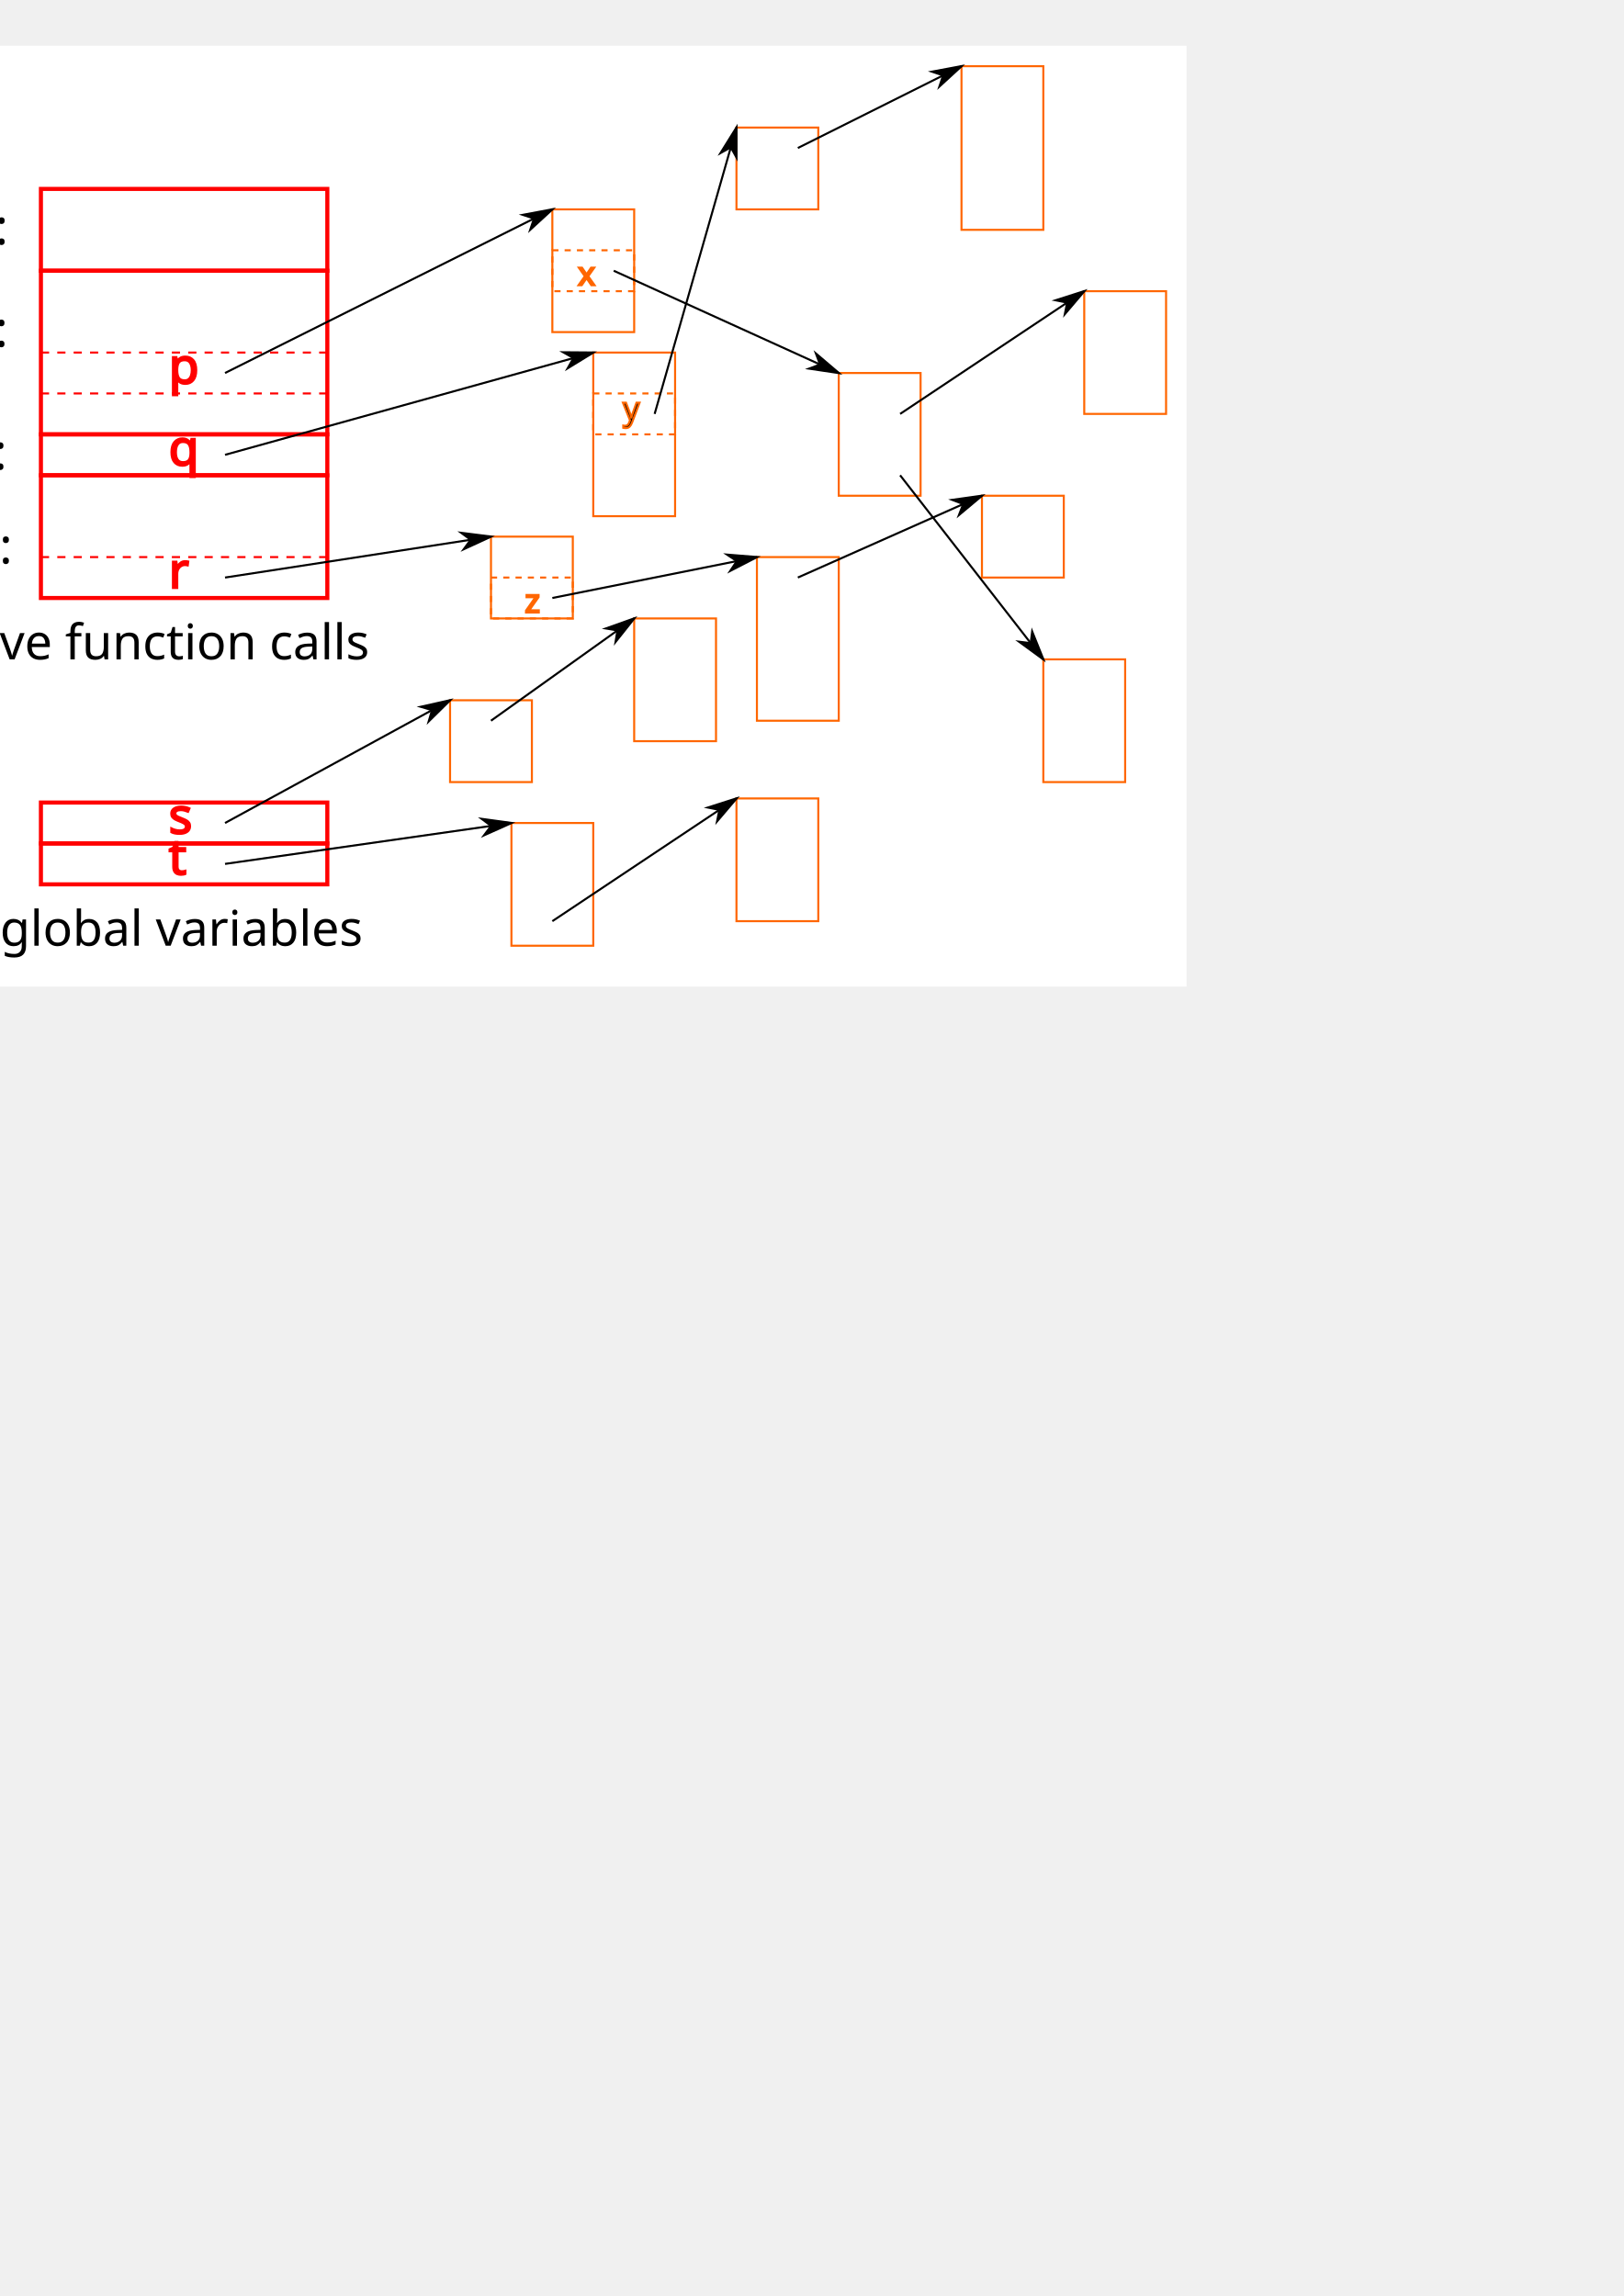
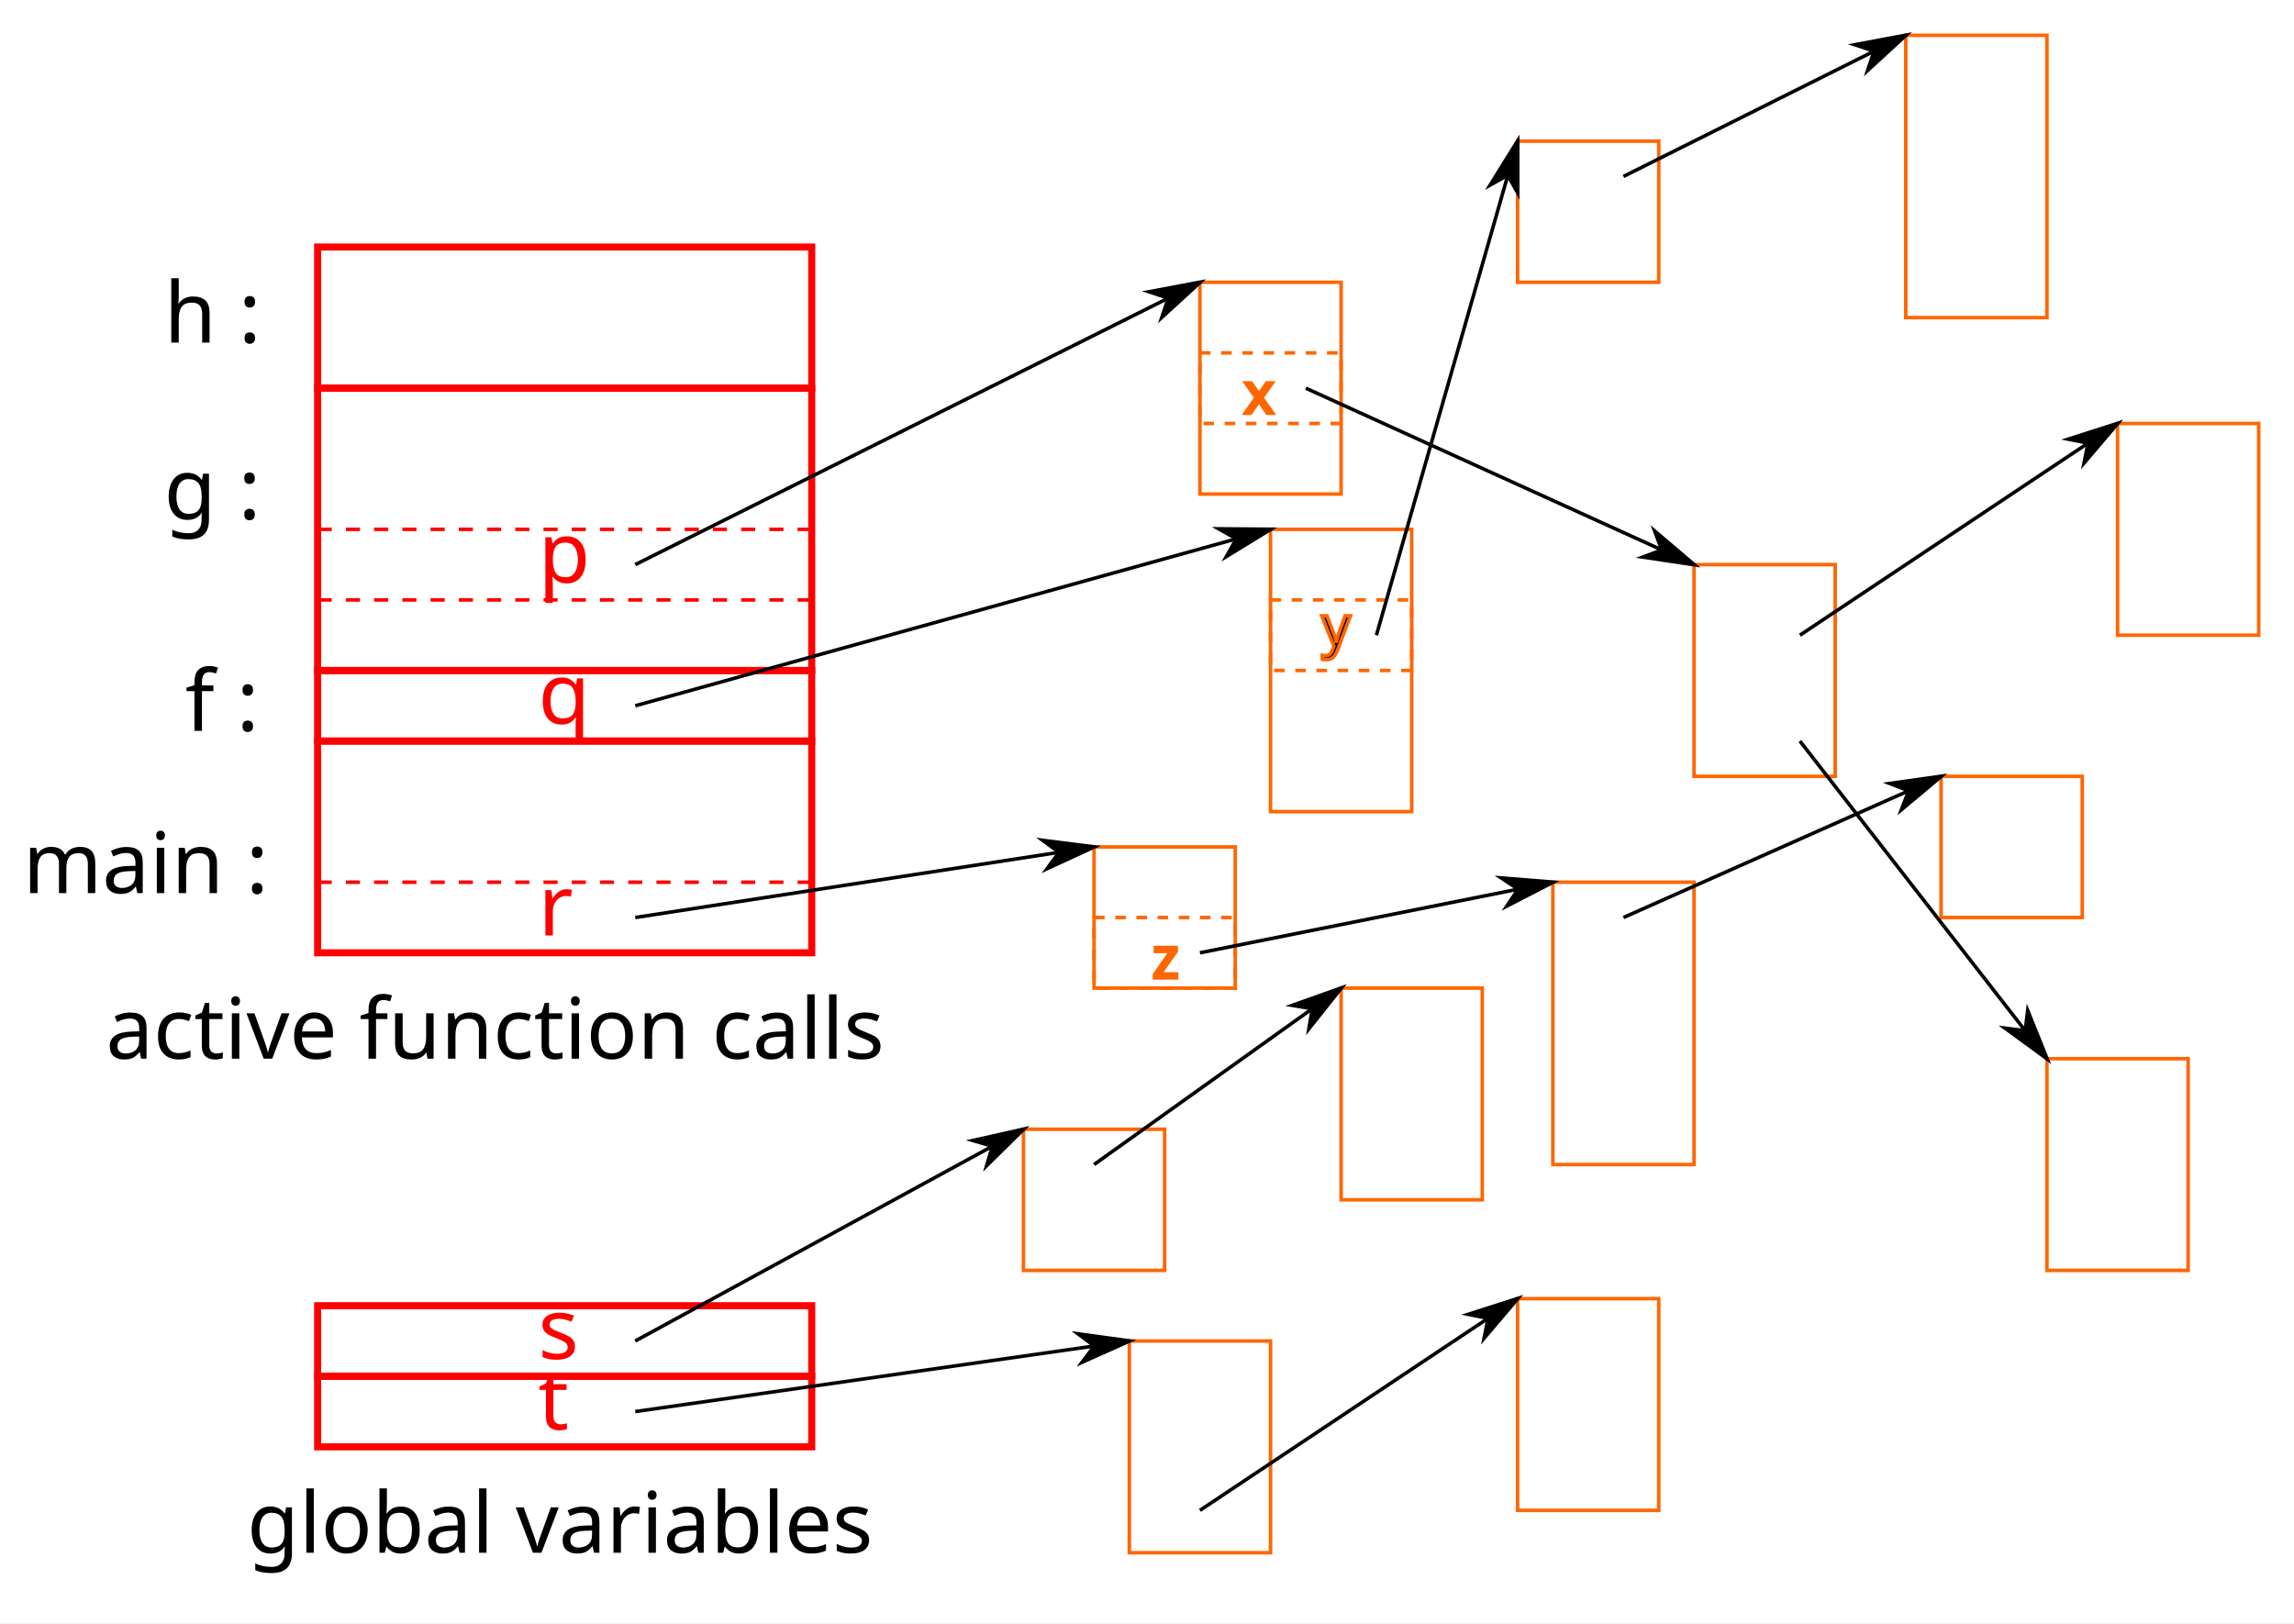
- <svg xmlns="http://www.w3.org/2000/svg" width="210mm" height="297mm" id="svg2" version="1.1">
+ <svg xmlns="http://www.w3.org/2000/svg" width="171.979mm" height="121.708mm" id="svg2" version="1.1">
  <defs id="defs4">
-     <marker orient="auto" refY="0.0" refX="0.0" id="Arrow1Lend" style="overflow:visible;">
-       <path id="path3769" d="M 0.0,0.0 L 5.0,-5.0 L -12.5,0.0 L 5.0,5.0 L 0.0,0.0 z " style="fill-rule:evenodd;stroke:#000000;stroke-width:1.0pt;" transform="scale(0.8) rotate(180) translate(12.5,0)" />
+     <marker orient="auto" refY="0" refX="0" id="Arrow1Lend" style="overflow:visible">
+       <path id="path3769" d="M 0,0 5,-5 -12.5,0 5,5 Z" style="fill-rule:evenodd;stroke:#000000;stroke-width:1pt" transform="matrix(-0.8,0,0,-0.8,-10,0)" />
    </marker>
  </defs>
-   <g id="layer1">
-     <rect style="fill:#ffffff;stroke:none;stroke-width:2;stroke-miterlimit:4;stroke-opacity:1;stroke-dasharray:none;stroke-dashoffset:0;fill-opacity:1" id="rect6529" width="650" height="460" x="-70" y="22.362" />
+   <g id="layer1" transform="translate(70,-22.36218)">
+     <rect style="fill:#ffffff;fill-opacity:1;stroke:none;stroke-width:2;stroke-miterlimit:4;stroke-dasharray:none;stroke-dashoffset:0;stroke-opacity:1" id="rect6529" width="650" height="460" x="-70" y="22.362" />
    <flowRoot xml:space="preserve" id="flowRoot3002" style="font-style:normal;font-weight:normal;line-height:0.01%;font-family:sans-serif;letter-spacing:0px;word-spacing:0px;fill:#000000;fill-opacity:1;stroke:none;stroke-width:1px;stroke-linecap:butt;stroke-linejoin:miter;stroke-opacity:1">
      <flowRegion id="flowRegion3004" style="font-family:sans-serif">
        <rect id="rect3006" width="145.462" height="49.497" x="121.218" y="43.22" />
      </flowRegion>
      <flowPara id="flowPara3008" style="font-size:40px;line-height:1.25;font-family:sans-serif"> </flowPara>
    </flowRoot>
    <flowRoot xml:space="preserve" id="flowRoot3010" style="font-style:normal;font-weight:normal;line-height:0.01%;font-family:sans-serif;letter-spacing:0px;word-spacing:0px;fill:#000000;fill-opacity:1;stroke:none;stroke-width:1px;stroke-linecap:butt;stroke-linejoin:miter;stroke-opacity:1">
      <flowRegion id="flowRegion3012" style="font-family:sans-serif">
        <rect id="rect3014" width="129.3" height="68.69" x="30.305" y="34.128" />
      </flowRegion>
      <flowPara id="flowPara3016" style="font-size:40px;line-height:1.25;font-family:sans-serif"> </flowPara>
    </flowRoot>
    <text xml:space="preserve" style="font-style:normal;font-weight:normal;line-height:0%;font-family:sans-serif;letter-spacing:0px;word-spacing:0px;fill:#000000;fill-opacity:1;stroke:none" x="-63.513" y="275.453" id="text3048">
      <tspan id="tspan3050" x="-63.513" y="275.453" style="font-size:24px;line-height:1.25;font-family:sans-serif">main :</tspan>
    </text>
    <text id="text3052" y="229.453" x="-17.513" style="font-style:normal;font-weight:normal;line-height:0%;font-family:sans-serif;letter-spacing:0px;word-spacing:0px;fill:#000000;fill-opacity:1;stroke:none" xml:space="preserve">
      <tspan style="font-size:24px;line-height:1.25;font-family:sans-serif" y="229.453" x="-17.513" id="tspan3054">f :</tspan>
    </text>
    <text xml:space="preserve" style="font-style:normal;font-weight:normal;line-height:0%;font-family:sans-serif;letter-spacing:0px;word-spacing:0px;fill:#000000;fill-opacity:1;stroke:none" x="-23.513" y="169.453" id="text3056">
      <tspan id="tspan3058" x="-23.513" y="169.453" style="font-size:24px;line-height:1.25;font-family:sans-serif">g :</tspan>
    </text>
    <text id="text3060" y="119.453" x="-23.513" style="font-style:normal;font-weight:normal;line-height:0%;font-family:sans-serif;letter-spacing:0px;word-spacing:0px;fill:#000000;fill-opacity:1;stroke:none" xml:space="preserve">
      <tspan style="font-size:24px;line-height:1.25;font-family:sans-serif" y="119.453" x="-23.513" id="tspan3062">h :</tspan>
    </text>
-     <rect style="fill:#ffffff;fill-opacity:1;stroke:#ff6600;stroke-width:1;stroke-miterlimit:4;stroke-opacity:1;stroke-dasharray:none;stroke-dashoffset:0" id="rect3080" width="40" height="80" x="290" y="172.362" />
+     <rect style="fill:#ffffff;fill-opacity:1;stroke:#ff6600;stroke-width:1;stroke-miterlimit:4;stroke-dasharray:none;stroke-dashoffset:0;stroke-opacity:1" id="rect3080" width="40" height="80" x="290" y="172.362" />
    <text id="text3084" y="139.453" x="282.487" style="font-style:normal;font-weight:normal;line-height:0%;font-family:sans-serif;letter-spacing:0px;word-spacing:0px;fill:#ff6600;fill-opacity:1;stroke:#ff6600" xml:space="preserve">
      <tspan style="font-size:16px;line-height:1.25;font-family:sans-serif;fill:#ff6600;stroke:#ff6600" y="139.453" x="282.487" id="tspan3086">x</tspan>
    </text>
-     <rect style="fill:#ffffff;fill-opacity:1;stroke:#ff0000;stroke-width:1;stroke-miterlimit:4;stroke-opacity:1;stroke-dasharray:4, 4;stroke-dashoffset:0" id="rect3098" width="140" height="20" x="20" y="172.362" />
-     <text xml:space="preserve" style="font-style:normal;font-weight:normal;line-height:0%;font-family:sans-serif;letter-spacing:0px;word-spacing:0px;fill:#ff0000;fill-opacity:1;stroke:#ff0000" x="82.487" y="187.453" id="text3072">
-       <tspan id="tspan3074" x="82.487" y="187.453" style="font-size:24px;line-height:1.25;font-family:sans-serif;fill:#ff0000;stroke:#ff0000">p</tspan>
+     <rect style="fill:#ffffff;fill-opacity:1;stroke:#ff0000;stroke-width:1;stroke-miterlimit:4;stroke-dasharray:4, 4;stroke-dashoffset:0;stroke-opacity:1" id="rect3098" width="140" height="20" x="20" y="172.362" />
+     <text xml:space="preserve" style="font-style:normal;font-weight:normal;line-height:0%;font-family:sans-serif;letter-spacing:0px;word-spacing:0px;fill:#ff0000;fill-opacity:1;stroke:none" x="82.487" y="187.453" id="text3072">
+       <tspan id="tspan3074" x="82.487" y="187.453" style="font-size:24px;line-height:1.25;font-family:sans-serif;fill:#ff0000;stroke:none">p</tspan>
    </text>
-     <rect y="272.362" x="20" height="20" width="140" id="rect3874" style="fill:#ffffff;fill-opacity:1;stroke:#ff0000;stroke-width:1;stroke-miterlimit:4;stroke-opacity:1;stroke-dasharray:4, 4;stroke-dashoffset:0" />
-     <text xml:space="preserve" style="font-style:normal;font-weight:normal;line-height:0%;font-family:sans-serif;letter-spacing:0px;word-spacing:0px;fill:#ff0000;fill-opacity:1;stroke:#ff0000" x="82.487" y="287.453" id="text3064">
-       <tspan id="tspan3066" x="82.487" y="287.453" style="font-size:24px;line-height:1.25;font-family:sans-serif;fill:#ff0000;stroke:#ff0000">r</tspan>
+     <rect y="272.362" x="20" height="20" width="140" id="rect3874" style="fill:#ffffff;fill-opacity:1;stroke:#ff0000;stroke-width:1;stroke-miterlimit:4;stroke-dasharray:4, 4;stroke-dashoffset:0;stroke-opacity:1" />
+     <text xml:space="preserve" style="font-style:normal;font-weight:normal;line-height:0%;font-family:sans-serif;letter-spacing:0px;word-spacing:0px;fill:#ff0000;fill-opacity:1;stroke:none" x="82.487" y="287.453" id="text3064">
+       <tspan id="tspan3066" x="82.487" y="287.453" style="font-size:24px;line-height:1.25;font-family:sans-serif;fill:#ff0000;stroke:none">r</tspan>
    </text>
-     <rect style="fill:none;fill-opacity:1;stroke:#ff0000;stroke-width:2;stroke-miterlimit:4;stroke-opacity:1;stroke-dasharray:none;stroke-dashoffset:0" id="rect3046" width="140" height="60" x="20" y="232.362" />
-     <rect style="fill:none;fill-opacity:1;stroke:#ff0000;stroke-width:2;stroke-miterlimit:4;stroke-opacity:1;stroke-dasharray:none;stroke-dashoffset:0" id="rect3042" width="140" height="80" x="20" y="132.362" />
-     <rect style="fill:none;fill-opacity:1;stroke:#ff0000;stroke-width:2;stroke-miterlimit:4;stroke-opacity:1;stroke-dasharray:none;stroke-dashoffset:0" id="rect3044" width="140" height="20" x="20" y="212.362" />
-     <text id="text3068" y="227.453" x="82.487" style="font-style:normal;font-weight:normal;line-height:0%;font-family:sans-serif;letter-spacing:0px;word-spacing:0px;fill:#ff0000;fill-opacity:1;stroke:#ff0000" xml:space="preserve">
-       <tspan style="font-size:24px;line-height:1.25;font-family:sans-serif;fill:#ff0000;stroke:#ff0000" y="227.453" x="82.487" id="tspan3070">q</tspan>
+     <rect style="fill:none;fill-opacity:1;stroke:#ff0000;stroke-width:2;stroke-miterlimit:4;stroke-dasharray:none;stroke-dashoffset:0;stroke-opacity:1" id="rect3046" width="140" height="60" x="20" y="232.362" />
+     <rect style="fill:none;fill-opacity:1;stroke:#ff0000;stroke-width:2;stroke-miterlimit:4;stroke-dasharray:none;stroke-dashoffset:0;stroke-opacity:1" id="rect3042" width="140" height="80" x="20" y="132.362" />
+     <rect style="fill:none;fill-opacity:1;stroke:#ff0000;stroke-width:2;stroke-miterlimit:4;stroke-dasharray:none;stroke-dashoffset:0;stroke-opacity:1" id="rect3044" width="140" height="20" x="20" y="212.362" />
+     <text id="text3068" y="227.453" x="82.487" style="font-style:normal;font-weight:normal;line-height:0%;font-family:sans-serif;letter-spacing:0px;word-spacing:0px;fill:#ff0000;fill-opacity:1;stroke:none" xml:space="preserve">
+       <tspan style="font-size:24px;line-height:1.25;font-family:sans-serif;fill:#ff0000;stroke:none" y="227.453" x="82.487" id="tspan3070">q</tspan>
    </text>
-     <rect style="fill:none;fill-opacity:1;stroke:#ff0000;stroke-width:2;stroke-miterlimit:4;stroke-opacity:1;stroke-dasharray:none;stroke-dashoffset:0" id="rect3040" width="140" height="40" x="20" y="92.362" />
-     <rect style="fill:none;stroke:#ff6600;stroke-width:1;stroke-miterlimit:4;stroke-opacity:1;stroke-dasharray:3, 3;stroke-dashoffset:0" id="rect3876" width="40" height="20" x="270" y="122.362" />
-     <rect style="fill:none;fill-opacity:1;stroke:#ff6600;stroke-width:1;stroke-miterlimit:4;stroke-opacity:1;stroke-dasharray:none;stroke-dashoffset:0" id="rect3076" width="40" height="60" x="270" y="102.362" />
-     <rect y="192.362" x="290" height="20" width="40" id="rect3878" style="fill:none;stroke:#ff6600;stroke-width:1;stroke-miterlimit:4;stroke-opacity:1;stroke-dasharray:3, 3;stroke-dashoffset:0" />
+     <rect style="fill:none;fill-opacity:1;stroke:#ff0000;stroke-width:2;stroke-miterlimit:4;stroke-dasharray:none;stroke-dashoffset:0;stroke-opacity:1" id="rect3040" width="140" height="40" x="20" y="92.362" />
+     <rect style="fill:none;stroke:#ff6600;stroke-width:1;stroke-miterlimit:4;stroke-dasharray:3, 3;stroke-dashoffset:0;stroke-opacity:1" id="rect3876" width="40" height="20" x="270" y="122.362" />
+     <rect style="fill:none;fill-opacity:1;stroke:#ff6600;stroke-width:1;stroke-miterlimit:4;stroke-dasharray:none;stroke-dashoffset:0;stroke-opacity:1" id="rect3076" width="40" height="60" x="270" y="102.362" />
+     <rect y="192.362" x="290" height="20" width="40" id="rect3878" style="fill:none;stroke:#ff6600;stroke-width:1;stroke-miterlimit:4;stroke-dasharray:3, 3;stroke-dashoffset:0;stroke-opacity:1" />
    <text xml:space="preserve" style="font-style:normal;font-weight:normal;line-height:0%;font-family:sans-serif;letter-spacing:0px;word-spacing:0px;fill:#000000;fill-opacity:1;stroke:#ff6600" x="304.487" y="205.453" id="text3088">
      <tspan id="tspan3090" x="304.487" y="205.453" style="font-size:16px;line-height:1.25;font-family:sans-serif;stroke:#ff6600">y</tspan>
    </text>
-     <rect style="fill:#ffffff;fill-opacity:1;stroke:#ff6600;stroke-width:1;stroke-miterlimit:4;stroke-opacity:1;stroke-dasharray:none;stroke-dashoffset:0" id="rect3082" width="40" height="40" x="240" y="262.362" />
-     <rect style="fill:none;stroke:#ff6600;stroke-width:1;stroke-miterlimit:4;stroke-opacity:1;stroke-dasharray:3, 3;stroke-dashoffset:0" id="rect3880" width="40" height="20" x="240" y="282.362" />
+     <rect style="fill:#ffffff;fill-opacity:1;stroke:#ff6600;stroke-width:1;stroke-miterlimit:4;stroke-dasharray:none;stroke-dashoffset:0;stroke-opacity:1" id="rect3082" width="40" height="40" x="240" y="262.362" />
+     <rect style="fill:none;stroke:#ff6600;stroke-width:1;stroke-miterlimit:4;stroke-dasharray:3, 3;stroke-dashoffset:0;stroke-opacity:1" id="rect3880" width="40" height="20" x="240" y="282.362" />
    <text id="text3092" y="299.453" x="256.487" style="font-style:normal;font-weight:normal;line-height:0%;font-family:sans-serif;letter-spacing:0px;word-spacing:0px;fill:#ff6600;fill-opacity:1;stroke:#ff6600" xml:space="preserve">
      <tspan style="font-size:16px;line-height:1.25;font-family:sans-serif;fill:#ff6600;stroke:#ff6600" y="299.453" x="256.487" id="tspan3094">z</tspan>
    </text>
    <path style="fill:none;stroke:#000000;stroke-width:1px;stroke-linecap:butt;stroke-linejoin:miter;stroke-opacity:1;marker-end:url(#Arrow1Lend)" d="m 110,222.362 180,-50" id="path4066" />
    <path style="fill:none;stroke:#000000;stroke-width:1px;stroke-linecap:butt;stroke-linejoin:miter;stroke-opacity:1;marker-end:url(#Arrow1Lend)" d="m 110,182.362 160,-80" id="path4250" />
    <path style="fill:none;stroke:#000000;stroke-width:1px;stroke-linecap:butt;stroke-linejoin:miter;stroke-opacity:1;marker-end:url(#Arrow1Lend)" d="m 110,282.362 130,-20" id="path4434" />
-     <rect y="182.362" x="410" height="60" width="40" id="rect4618" style="fill:none;stroke:#ff6600;stroke-width:1;stroke-miterlimit:4;stroke-opacity:1;stroke-dasharray:none;stroke-dashoffset:0" />
-     <rect y="62.362" x="360" height="40" width="40" id="rect4620" style="fill:#ffffff;fill-opacity:1;stroke:#ff6600;stroke-width:1;stroke-miterlimit:4;stroke-opacity:1;stroke-dasharray:none;stroke-dashoffset:0" />
-     <rect y="272.362" x="370" height="80" width="40" id="rect4622" style="fill:#ffffff;fill-opacity:1;stroke:#ff6600;stroke-width:1;stroke-miterlimit:4;stroke-opacity:1;stroke-dasharray:none;stroke-dashoffset:0" />
+     <rect y="182.362" x="410" height="60" width="40" id="rect4618" style="fill:none;stroke:#ff6600;stroke-width:1;stroke-miterlimit:4;stroke-dasharray:none;stroke-dashoffset:0;stroke-opacity:1" />
+     <rect y="62.362" x="360" height="40" width="40" id="rect4620" style="fill:#ffffff;fill-opacity:1;stroke:#ff6600;stroke-width:1;stroke-miterlimit:4;stroke-dasharray:none;stroke-dashoffset:0;stroke-opacity:1" />
+     <rect y="272.362" x="370" height="80" width="40" id="rect4622" style="fill:#ffffff;fill-opacity:1;stroke:#ff6600;stroke-width:1;stroke-miterlimit:4;stroke-dasharray:none;stroke-dashoffset:0;stroke-opacity:1" />
    <path style="fill:none;stroke:#000000;stroke-width:1px;stroke-linecap:butt;stroke-linejoin:miter;stroke-opacity:1;marker-end:url(#Arrow1Lend)" d="m 300,132.362 110,50" id="path4624" />
    <path style="fill:none;stroke:#000000;stroke-width:1px;stroke-linecap:butt;stroke-linejoin:miter;stroke-opacity:1;marker-end:url(#Arrow1Lend)" d="M 320,202.362 360,62.362" id="path4808" />
    <path style="fill:none;stroke:#000000;stroke-width:1px;stroke-linecap:butt;stroke-linejoin:miter;stroke-opacity:1;marker-end:url(#Arrow1Lend)" d="m 270,292.362 100,-20" id="path4992" />
-     <rect style="fill:none;stroke:#ff6600;stroke-width:1;stroke-miterlimit:4;stroke-opacity:1;stroke-dasharray:none;stroke-dashoffset:0" id="rect5176" width="40" height="60" x="530" y="142.362" />
-     <rect style="fill:#ffffff;fill-opacity:1;stroke:#ff6600;stroke-width:1;stroke-miterlimit:4;stroke-opacity:1;stroke-dasharray:none;stroke-dashoffset:0" id="rect5178" width="40" height="40" x="480" y="242.362" />
-     <rect style="fill:#ffffff;fill-opacity:1;stroke:#ff6600;stroke-width:1;stroke-miterlimit:4;stroke-opacity:1;stroke-dasharray:none;stroke-dashoffset:0" id="rect5180" width="40" height="80" x="470" y="32.362" />
-     <rect y="322.362" x="510" height="60" width="40" id="rect5182" style="fill:none;stroke:#ff6600;stroke-width:1;stroke-miterlimit:4;stroke-opacity:1;stroke-dasharray:none;stroke-dashoffset:0" />
+     <rect style="fill:none;stroke:#ff6600;stroke-width:1;stroke-miterlimit:4;stroke-dasharray:none;stroke-dashoffset:0;stroke-opacity:1" id="rect5176" width="40" height="60" x="530" y="142.362" />
+     <rect style="fill:#ffffff;fill-opacity:1;stroke:#ff6600;stroke-width:1;stroke-miterlimit:4;stroke-dasharray:none;stroke-dashoffset:0;stroke-opacity:1" id="rect5178" width="40" height="40" x="480" y="242.362" />
+     <rect style="fill:#ffffff;fill-opacity:1;stroke:#ff6600;stroke-width:1;stroke-miterlimit:4;stroke-dasharray:none;stroke-dashoffset:0;stroke-opacity:1" id="rect5180" width="40" height="80" x="470" y="32.362" />
+     <rect y="322.362" x="510" height="60" width="40" id="rect5182" style="fill:none;stroke:#ff6600;stroke-width:1;stroke-miterlimit:4;stroke-dasharray:none;stroke-dashoffset:0;stroke-opacity:1" />
    <path style="fill:none;stroke:#000000;stroke-width:1px;stroke-linecap:butt;stroke-linejoin:miter;stroke-opacity:1;marker-end:url(#Arrow1Lend)" d="m 390,72.362 80,-40" id="path5184" />
    <path style="fill:none;stroke:#000000;stroke-width:1px;stroke-linecap:butt;stroke-linejoin:miter;stroke-opacity:1;marker-end:url(#Arrow1Lend)" d="m 440,202.362 90,-60" id="path5186" />
    <path style="fill:none;stroke:#000000;stroke-width:1px;stroke-linecap:butt;stroke-linejoin:miter;stroke-opacity:1;marker-end:url(#Arrow1Lend)" d="m 440,232.362 70,90" id="path5188" />
    <path style="fill:none;stroke:#000000;stroke-width:1px;stroke-linecap:butt;stroke-linejoin:miter;stroke-opacity:1;marker-end:url(#Arrow1Lend)" d="m 390,282.362 90,-40" id="path5190" />
    <text xml:space="preserve" style="font-style:normal;font-weight:normal;line-height:0%;font-family:sans-serif;letter-spacing:0px;word-spacing:0px;fill:#000000;fill-opacity:1;stroke:none" x="-40" y="322.362" id="text5920">
      <tspan id="tspan5922" x="-40" y="322.362" style="font-size:24px;line-height:1.25;font-family:sans-serif">active function calls</tspan>
    </text>
    <text id="text5924" y="462.362" x="0" style="font-style:normal;font-weight:normal;line-height:0%;font-family:sans-serif;letter-spacing:0px;word-spacing:0px;fill:#000000;fill-opacity:1;stroke:none" xml:space="preserve">
      <tspan style="font-size:24px;line-height:1.25;font-family:sans-serif" y="462.362" x="0" id="tspan5926">global variables</tspan>
    </text>
-     <rect style="fill:none;stroke:#ff0000;stroke-width:2;stroke-miterlimit:4;stroke-opacity:1;stroke-dasharray:none;stroke-dashoffset:0" id="rect5928" width="140" height="20" x="20" y="412.362" />
-     <rect y="392.362" x="20" height="20" width="140" id="rect5930" style="fill:none;stroke:#ff0000;stroke-width:2;stroke-miterlimit:4;stroke-opacity:1;stroke-dasharray:none;stroke-dashoffset:0" />
-     <text id="text5932" y="407.453" x="82.487" style="font-style:normal;font-weight:normal;line-height:0%;font-family:sans-serif;letter-spacing:0px;word-spacing:0px;fill:#ff0000;fill-opacity:1;stroke:#ff0000" xml:space="preserve">
-       <tspan style="font-size:24px;line-height:1.25;font-family:sans-serif;fill:#ff0000;stroke:#ff0000" y="407.453" x="82.487" id="tspan5934">s</tspan>
+     <rect style="fill:none;stroke:#ff0000;stroke-width:2;stroke-miterlimit:4;stroke-dasharray:none;stroke-dashoffset:0;stroke-opacity:1" id="rect5928" width="140" height="20" x="20" y="412.362" />
+     <rect y="392.362" x="20" height="20" width="140" id="rect5930" style="fill:none;stroke:#ff0000;stroke-width:2;stroke-miterlimit:4;stroke-dasharray:none;stroke-dashoffset:0;stroke-opacity:1" />
+     <text id="text5932" y="407.453" x="82.487" style="font-style:normal;font-weight:normal;line-height:0%;font-family:sans-serif;letter-spacing:0px;word-spacing:0px;fill:#ff0000;fill-opacity:1;stroke:none" xml:space="preserve">
+       <tspan style="font-size:24px;line-height:1.25;font-family:sans-serif;fill:#ff0000;stroke:none" y="407.453" x="82.487" id="tspan5934">s</tspan>
    </text>
-     <text xml:space="preserve" style="font-style:normal;font-weight:normal;line-height:0%;font-family:sans-serif;letter-spacing:0px;word-spacing:0px;fill:#ff0000;fill-opacity:1;stroke:#ff0000" x="82.487" y="427.453" id="text5936">
-       <tspan id="tspan5938" x="82.487" y="427.453" style="font-size:24px;line-height:1.25;font-family:sans-serif;fill:#ff0000;stroke:#ff0000">t</tspan>
+     <text xml:space="preserve" style="font-style:normal;font-weight:normal;line-height:0%;font-family:sans-serif;letter-spacing:0px;word-spacing:0px;fill:#ff0000;fill-opacity:1;stroke:none" x="82.487" y="427.453" id="text5936">
+       <tspan id="tspan5938" x="82.487" y="427.453" style="font-size:24px;line-height:1.25;font-family:sans-serif;fill:#ff0000;stroke:none">t</tspan>
    </text>
-     <rect y="342.362" x="220" height="40" width="40" id="rect5940" style="fill:#ffffff;fill-opacity:1;stroke:#ff6600;stroke-width:1;stroke-miterlimit:4;stroke-opacity:1;stroke-dasharray:none;stroke-dashoffset:0" />
-     <rect style="fill:none;stroke:#ff6600;stroke-width:1;stroke-miterlimit:4;stroke-opacity:1;stroke-dasharray:none;stroke-dashoffset:0" id="rect5948" width="40" height="60" x="250" y="402.362" />
+     <rect y="342.362" x="220" height="40" width="40" id="rect5940" style="fill:#ffffff;fill-opacity:1;stroke:#ff6600;stroke-width:1;stroke-miterlimit:4;stroke-dasharray:none;stroke-dashoffset:0;stroke-opacity:1" />
+     <rect style="fill:none;stroke:#ff6600;stroke-width:1;stroke-miterlimit:4;stroke-dasharray:none;stroke-dashoffset:0;stroke-opacity:1" id="rect5948" width="40" height="60" x="250" y="402.362" />
    <path style="fill:none;stroke:#000000;stroke-width:1px;stroke-linecap:butt;stroke-linejoin:miter;stroke-opacity:1;marker-end:url(#Arrow1Lend)" d="m 110,402.362 110,-60" id="path5950" />
    <path style="fill:none;stroke:#000000;stroke-width:1px;stroke-linecap:butt;stroke-linejoin:miter;stroke-opacity:1;marker-end:url(#Arrow1Lend)" d="m 110,422.362 140,-20" id="path6134" />
-     <rect y="390.362" x="360" height="60" width="40" id="rect6318" style="fill:none;stroke:#ff6600;stroke-width:1;stroke-miterlimit:4;stroke-opacity:1;stroke-dasharray:none;stroke-dashoffset:0" />
+     <rect y="390.362" x="360" height="60" width="40" id="rect6318" style="fill:none;stroke:#ff6600;stroke-width:1;stroke-miterlimit:4;stroke-dasharray:none;stroke-dashoffset:0;stroke-opacity:1" />
    <path id="path6320" d="m 270,450.362 90,-60" style="fill:none;stroke:#000000;stroke-width:1px;stroke-linecap:butt;stroke-linejoin:miter;stroke-opacity:1;marker-end:url(#Arrow1Lend)" />
-     <rect y="302.362" x="310" height="60" width="40" id="rect6324" style="fill:none;stroke:#ff6600;stroke-width:1;stroke-miterlimit:4;stroke-opacity:1;stroke-dasharray:none;stroke-dashoffset:0" />
+     <rect y="302.362" x="310" height="60" width="40" id="rect6324" style="fill:none;stroke:#ff6600;stroke-width:1;stroke-miterlimit:4;stroke-dasharray:none;stroke-dashoffset:0;stroke-opacity:1" />
    <path style="fill:none;stroke:#000000;stroke-width:1px;stroke-linecap:butt;stroke-linejoin:miter;stroke-opacity:1;marker-end:url(#Arrow1Lend)" d="m 240,352.362 70,-50" id="path6326" />
  </g>
</svg>
